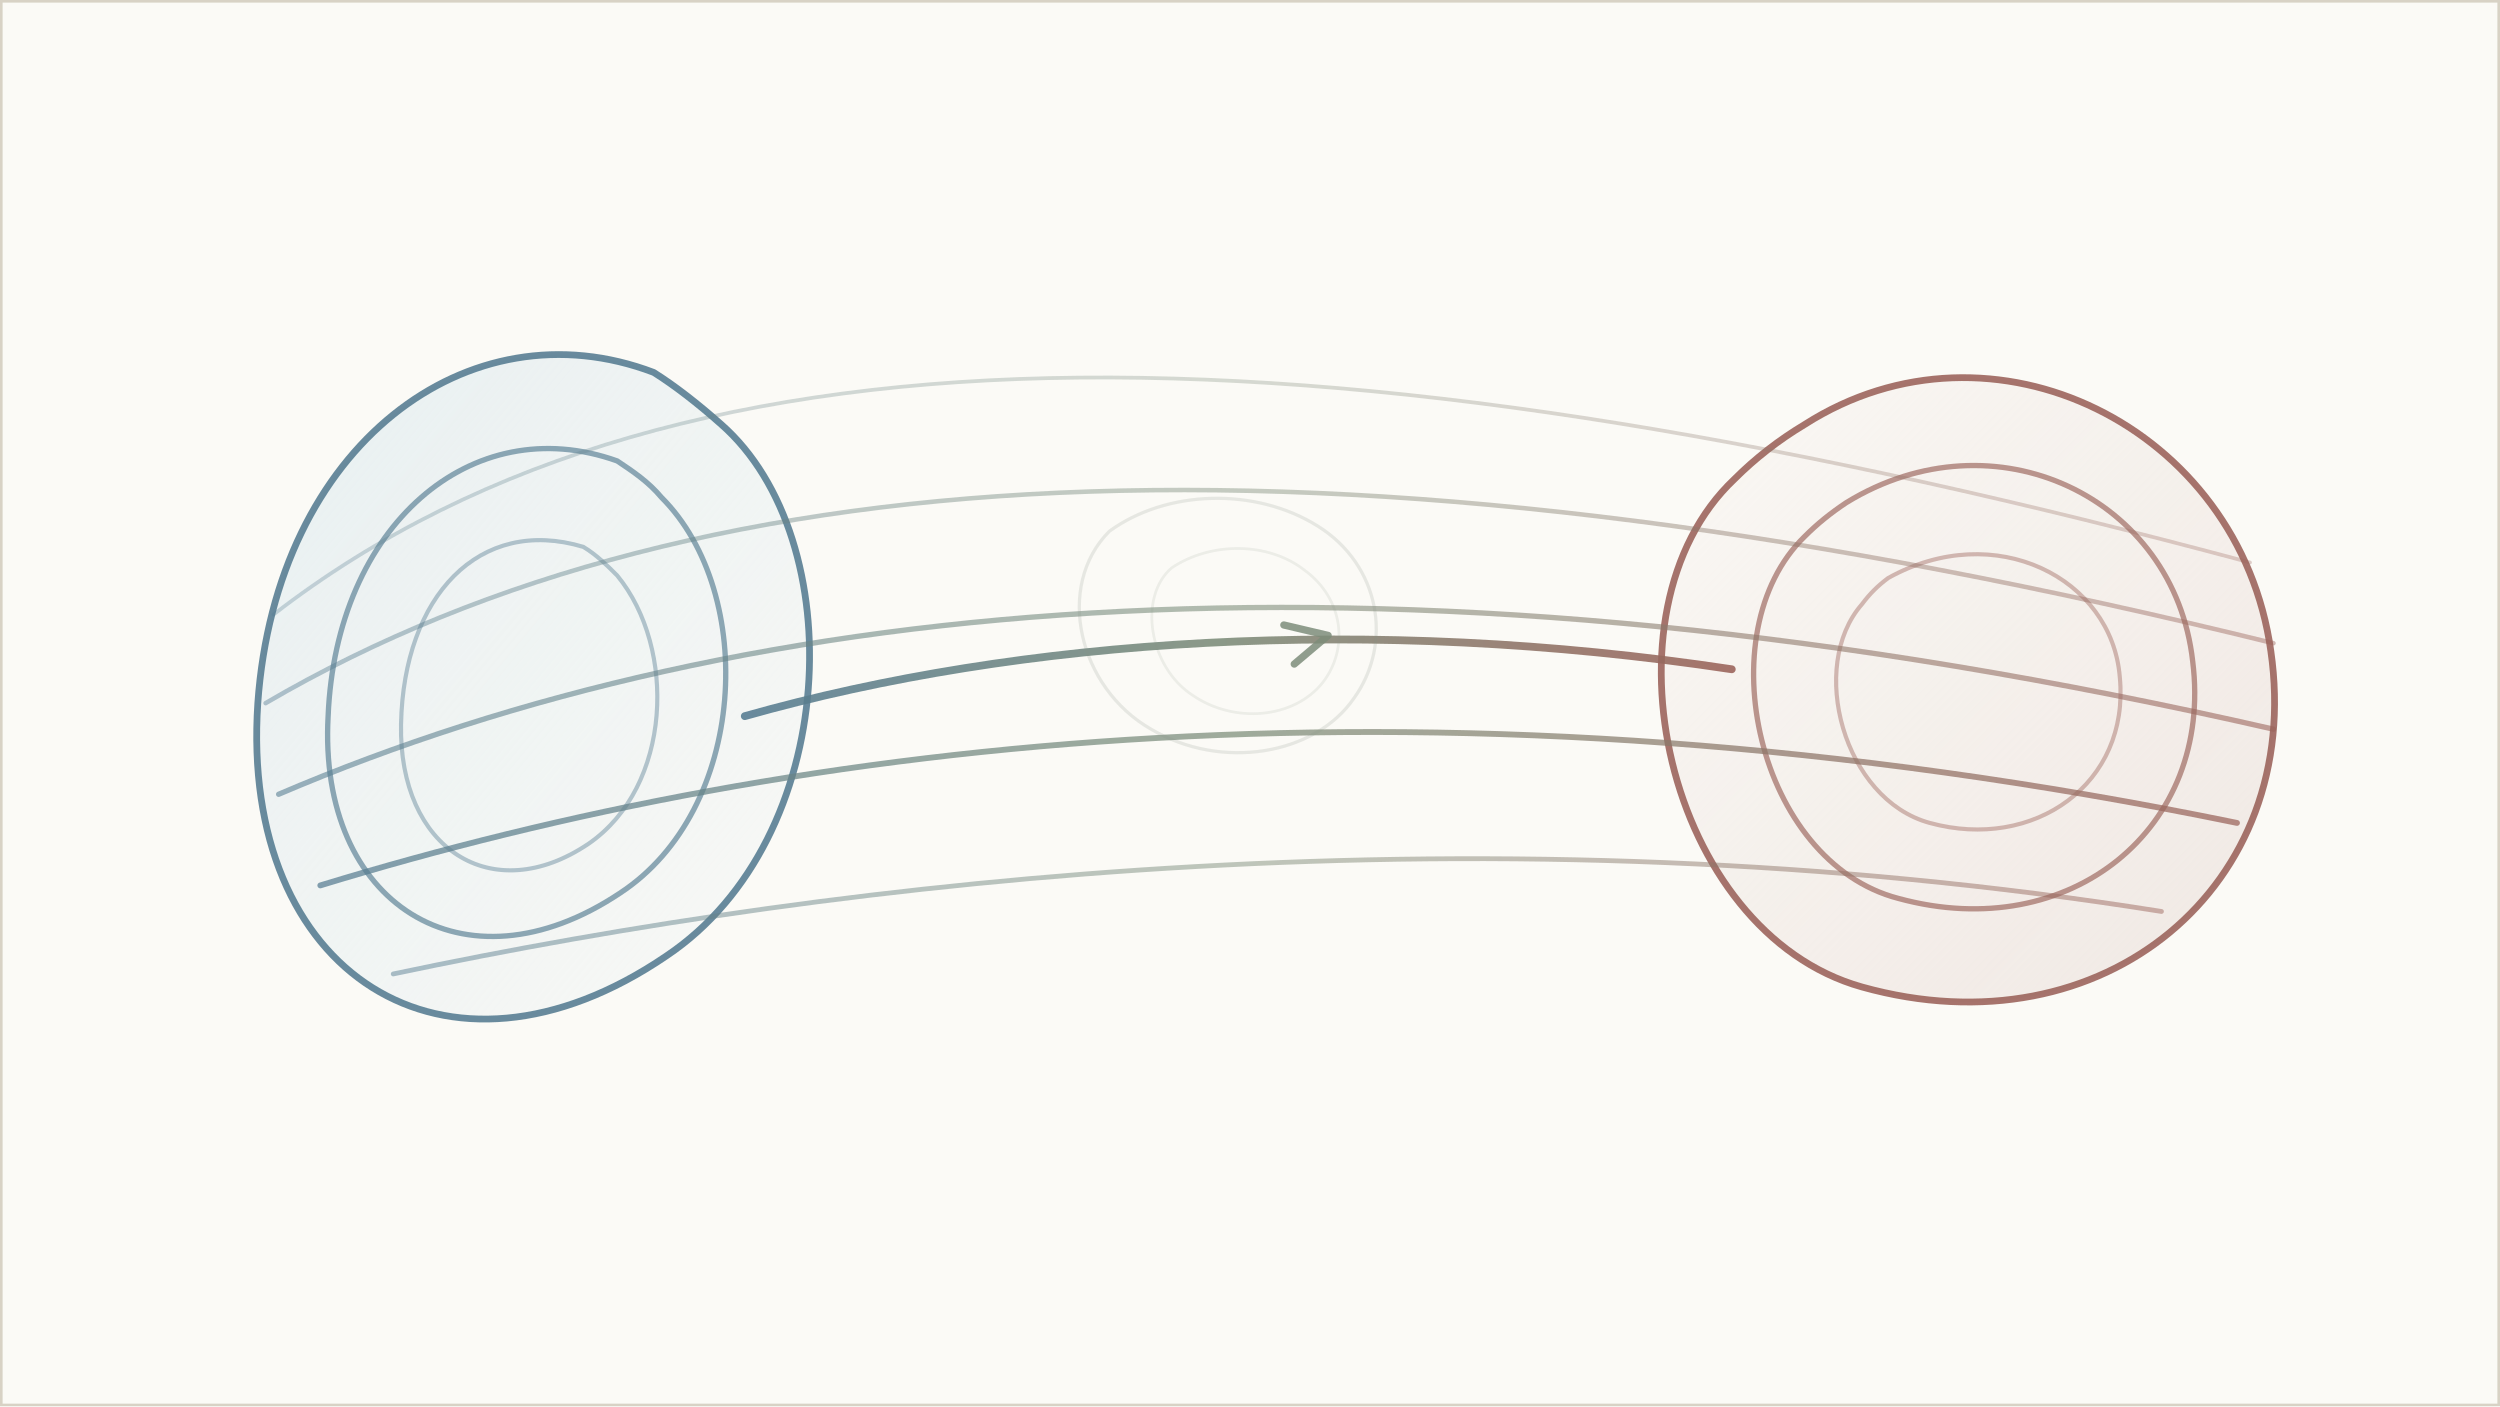
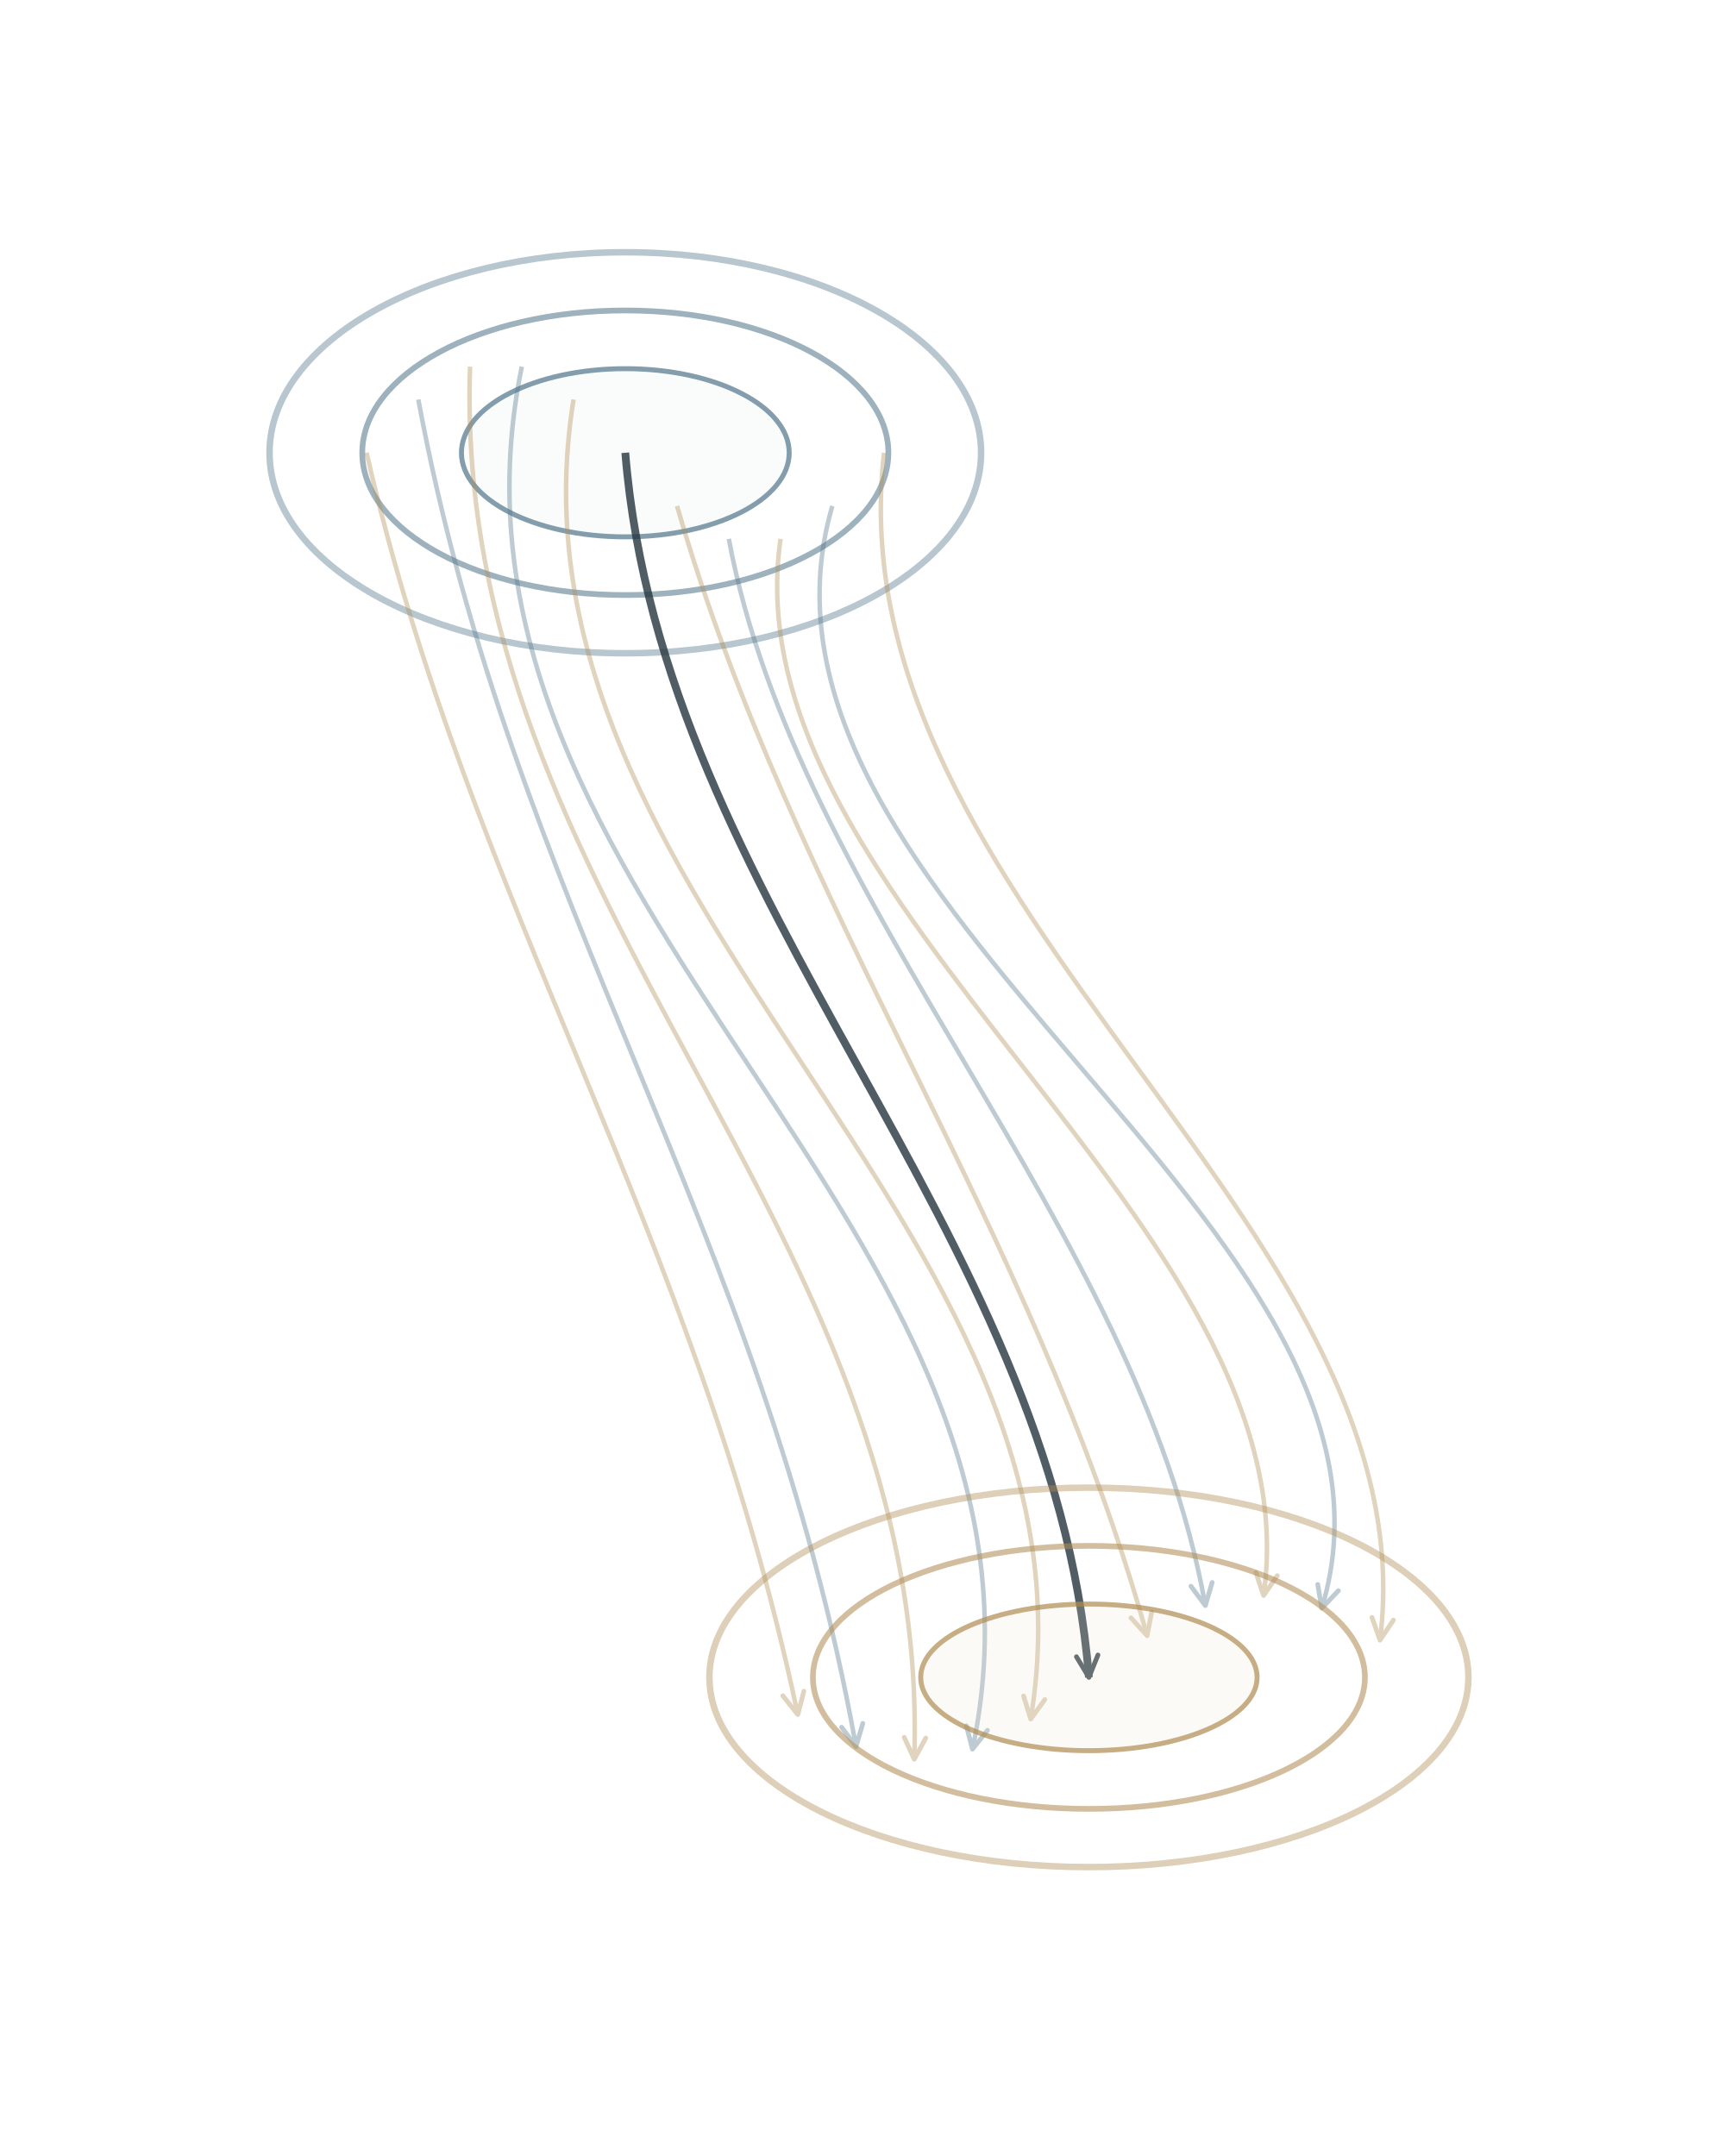
- <svg xmlns="http://www.w3.org/2000/svg" width="960" height="540" viewBox="0 0 960 540" role="img" aria-labelledby="title desc">
+ <svg xmlns="http://www.w3.org/2000/svg" viewBox="0 0 800 1000" role="img" aria-labelledby="a-transport-map-carrying-one-distribution-into-another">
  <defs>
-     <linearGradient id="flow" x1="0" y1="0" x2="1" y2="0">
-       <stop offset="0" stop-color="#557c91" />
-       <stop offset="0.48" stop-color="#7c8c79" />
-       <stop offset="1" stop-color="#9a6259" />
-     </linearGradient>
-     <linearGradient id="sourceWash" x1="0" y1="0" x2="1" y2="1">
-       <stop offset="0" stop-color="#dce9ee" stop-opacity="0.62" />
-       <stop offset="1" stop-color="#dce9ee" stop-opacity="0.08" />
-     </linearGradient>
-     <linearGradient id="targetWash" x1="0" y1="0" x2="1" y2="1">
-       <stop offset="0" stop-color="#eaded9" stop-opacity="0.08" />
-       <stop offset="1" stop-color="#eaded9" stop-opacity="0.64" />
-     </linearGradient>
+     <marker id="open-arrow" viewBox="0 0 14 14" refX="12" refY="7" markerWidth="14" markerHeight="14" markerUnits="userSpaceOnUse" orient="auto">
+       <path d="M 2 2 L 12 7 L 2 12" fill="none" stroke="context-stroke" stroke-width="2.2" stroke-linecap="round" stroke-linejoin="round" />
+     </marker>
+     <style>
+     .ink { fill: none; stroke: #25343d; stroke-width: 3.2; stroke-linecap: round; stroke-linejoin: round; }
+     .blue { fill: none; stroke: #54778c; stroke-width: 3.4; stroke-linecap: round; stroke-linejoin: round; }
+     .red { fill: none; stroke: #9b625c; stroke-width: 3.4; stroke-linecap: round; stroke-linejoin: round; }
+     .gold { fill: none; stroke: #b08d55; stroke-width: 3.2; stroke-linecap: round; stroke-linejoin: round; }
+     .green { fill: none; stroke: #718677; stroke-width: 3.2; stroke-linecap: round; stroke-linejoin: round; }
+     .violet { fill: none; stroke: #756b82; stroke-width: 3.2; stroke-linecap: round; stroke-linejoin: round; }
+     .soft { fill: none; stroke: #9ba9ad; stroke-width: 1.75; stroke-linecap: round; stroke-linejoin: round; }
+   </style>
  </defs>
-   <rect width="960" height="540" fill="#fbfaf6" />
-   <rect x="0.5" y="0.5" width="959" height="539" fill="none" stroke="#d8d2c5" />
-   <path d="M251 143            C180 116 106 171 99 270            C92 374 171 425 256 367            C323 322 327 207 277 163            C268 155 259 148 251 143 Z" fill="url(#sourceWash)" stroke="none" />
-   <path d="M693 163            C765 117 860 164 872 250            C885 340 808 405 715 379            C640 358 612 235 666 184            C674 176 683 169 693 163 Z" fill="url(#targetWash)" stroke="none" />
-   <g fill="none" stroke-linecap="round" stroke-linejoin="round">
-     <path d="M251 143              C180 116 106 171 99 270              C92 374 171 425 256 367              C323 322 327 207 277 163              C268 155 259 148 251 143 Z" stroke="#557c91" stroke-width="2.6" opacity="0.88" />
-     <path d="M237 177              C181 157 129 202 126 275              C122 347 178 383 238 343              C287 311 291 228 254 191              C249 185 243 181 237 177 Z" stroke="#557c91" stroke-width="2.05" opacity="0.66" />
-     <path d="M224 210              C184 198 155 229 154 278              C153 326 189 349 226 324              C258 302 260 249 237 221              C233 217 229 213 224 210 Z" stroke="#557c91" stroke-width="1.6" opacity="0.42" />
-     <path d="M693 163              C765 117 860 164 872 250              C885 340 808 405 715 379              C640 358 612 235 666 184              C674 176 683 169 693 163 Z" stroke="#9a6259" stroke-width="2.6" opacity="0.88" />
-     <path d="M709 193              C766 158 835 191 842 254              C850 318 795 363 729 345              C675 331 655 243 693 206              C698 201 703 197 709 193 Z" stroke="#9a6259" stroke-width="2.05" opacity="0.66" />
-     <path d="M725 222              C766 199 811 222 814 260              C818 301 781 327 741 316              C708 307 694 256 715 232              C718 228 721 225 725 222 Z" stroke="#9a6259" stroke-width="1.6" opacity="0.42" />
-     <path d="M105 236 C264 113 518 123 864 216" stroke="url(#flow)" stroke-width="1.45" opacity="0.30" />
-     <path d="M102 270 C271 171 520 160 873 247" stroke="url(#flow)" stroke-width="1.75" opacity="0.43" />
-     <path d="M107 305 C287 228 536 203 873 280" stroke="url(#flow)" stroke-width="2.05" opacity="0.58" />
-     <path d="M123 340 C306 284 552 253 859 316" stroke="url(#flow)" stroke-width="2.25" opacity="0.72" />
-     <path d="M151 374 C326 337 572 309 830 350" stroke="url(#flow)" stroke-width="1.85" opacity="0.48" />
-     <path d="M286 275 C392 245 526 236 665 257" stroke="url(#flow)" stroke-width="3" opacity="0.88" />
-     <path d="M493 240 L510 244 L497 255" stroke="#7c8c79" stroke-width="2.8" opacity="0.84" />
-     <path d="M426 204              C448 188 482 187 506 202              C530 217 535 247 520 268              C505 290 469 296 442 280              C414 264 405 225 426 204 Z" stroke="#879084" stroke-width="1.25" opacity="0.18" />
-     <path d="M450 218              C465 208 487 208 501 219              C516 230 518 249 508 262              C497 276 474 278 458 267              C441 256 437 229 450 218 Z" stroke="#879084" stroke-width="1.05" opacity="0.13" />
-   </g>
+   <ellipse cx="290" cy="210" rx="165" ry="93" fill="none" fill-opacity="0.2" stroke="#54778c" stroke-width="3" opacity="0.42" />
+   <ellipse cx="290" cy="210" rx="122" ry="66" fill="none" fill-opacity="0.2" stroke="#54778c" stroke-width="2.65" opacity="0.57" />
+   <ellipse cx="290" cy="210" rx="76" ry="39" fill="#dce7ea" fill-opacity="0.2" stroke="#54778c" stroke-width="2.3" opacity="0.72" />
+   <path d="M 170 210 C 218.13 420, 321.87 568, 370 795.25" fill="none" stroke="#b08d55" stroke-width="2.1" opacity="0.38" marker-end="url(#open-arrow)" />
+   <path d="M 194 185.31 C 237.66 420, 353.34 568, 397 810.08" fill="none" stroke="#54778c" stroke-width="2.1" opacity="0.38" marker-end="url(#open-arrow)" />
+   <path d="M 218 170.06 C 209.48 420, 432.52 568, 424 815.98" fill="none" stroke="#b08d55" stroke-width="2.1" opacity="0.38" marker-end="url(#open-arrow)" />
+   <path d="M 242 170.06 C 190.61 420, 502.39 568, 451 811.3" fill="none" stroke="#54778c" stroke-width="2.1" opacity="0.38" marker-end="url(#open-arrow)" />
+   <path d="M 266 185.31 C 227.9 420, 516.1 568, 478 797.34" fill="none" stroke="#b08d55" stroke-width="2.1" opacity="0.38" marker-end="url(#open-arrow)" />
+   <path d="M 290 210 C 306.82 420, 488.18 568, 505 778" fill="none" stroke="#25343d" stroke-width="3.6" opacity="0.8" marker-end="url(#open-arrow)" />
+   <path d="M 314 234.69 C 367.36 420, 478.64 568, 532 758.66" fill="none" stroke="#b08d55" stroke-width="2.1" opacity="0.38" marker-end="url(#open-arrow)" />
+   <path d="M 338 249.94 C 369.59 420, 527.41 568, 559 744.7" fill="none" stroke="#54778c" stroke-width="2.1" opacity="0.38" marker-end="url(#open-arrow)" />
+   <path d="M 362 249.94 C 337.29 420, 610.71 568, 586 740.02" fill="none" stroke="#b08d55" stroke-width="2.1" opacity="0.38" marker-end="url(#open-arrow)" />
+   <path d="M 386 234.69 C 332 420, 667 568, 613 745.92" fill="none" stroke="#54778c" stroke-width="2.1" opacity="0.38" marker-end="url(#open-arrow)" />
+   <path d="M 410 210 C 385.72 420, 664.28 568, 640 760.75" fill="none" stroke="#b08d55" stroke-width="2.1" opacity="0.38" marker-end="url(#open-arrow)" />
+   <ellipse cx="505" cy="778" rx="176" ry="88" fill="none" fill-opacity="0.2" stroke="#b08d55" stroke-width="3" opacity="0.42" />
+   <ellipse cx="505" cy="778" rx="128" ry="61" fill="none" fill-opacity="0.2" stroke="#b08d55" stroke-width="2.65" opacity="0.57" />
+   <ellipse cx="505" cy="778" rx="78" ry="34" fill="#eee3c9" fill-opacity="0.2" stroke="#b08d55" stroke-width="2.3" opacity="0.72" />
</svg>
